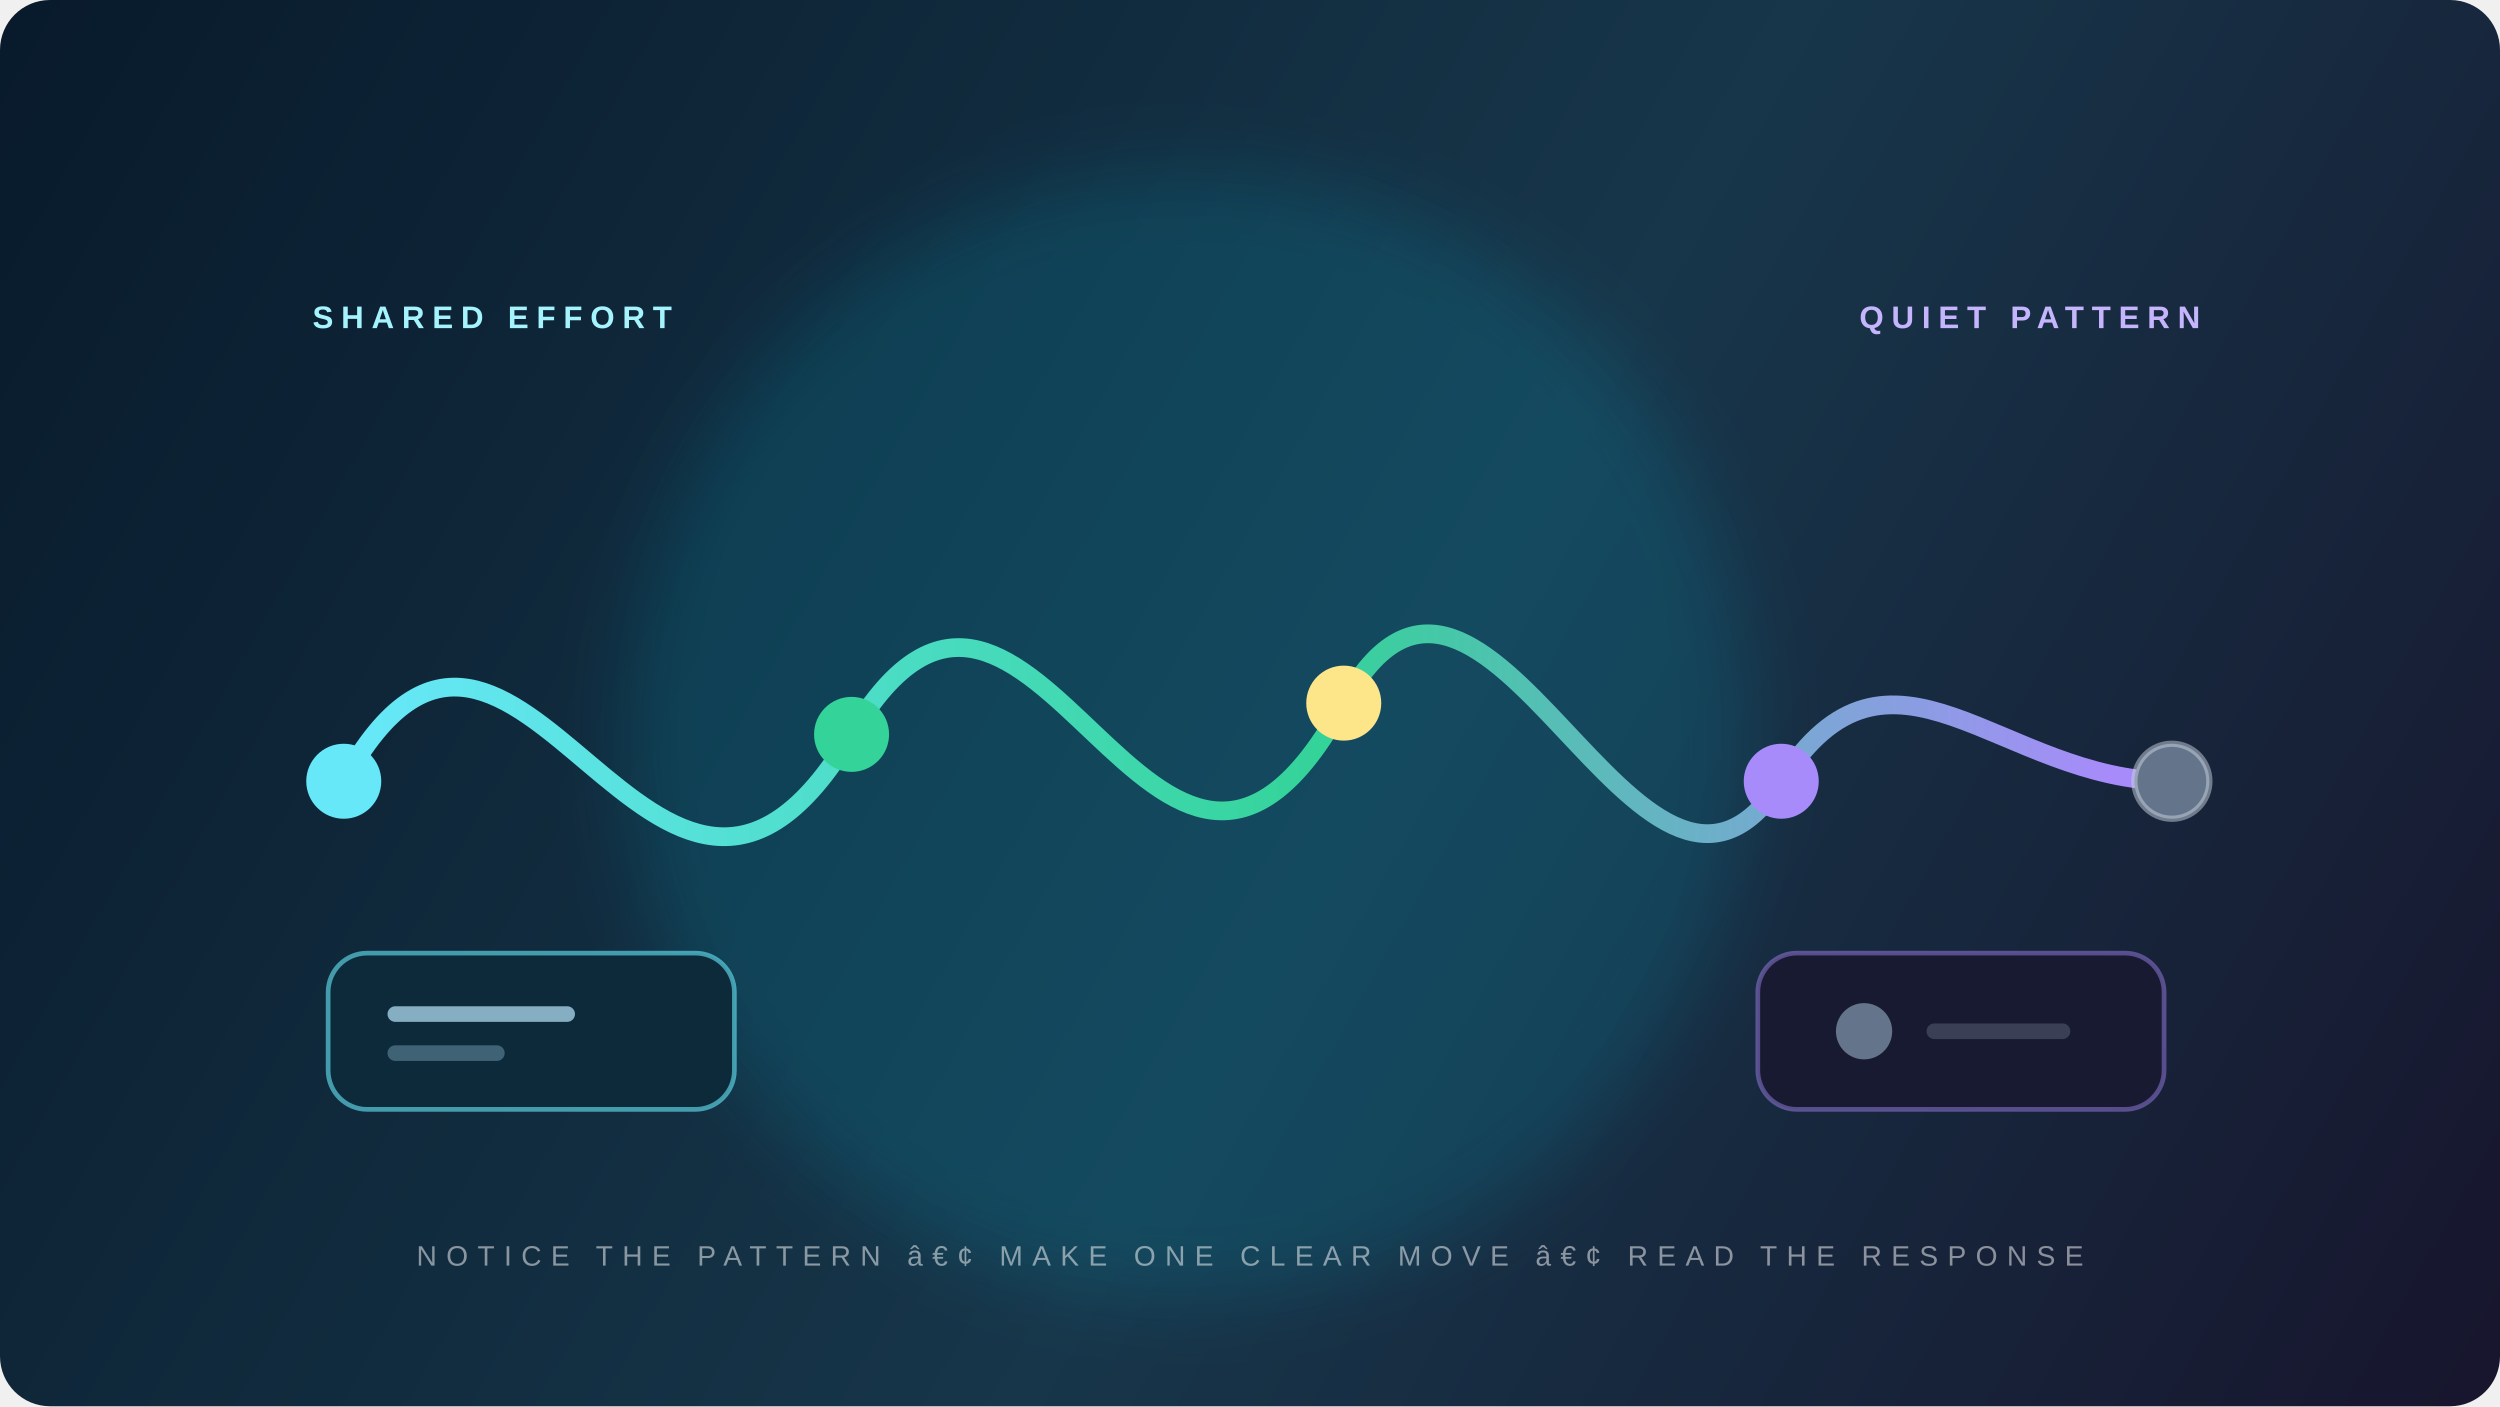
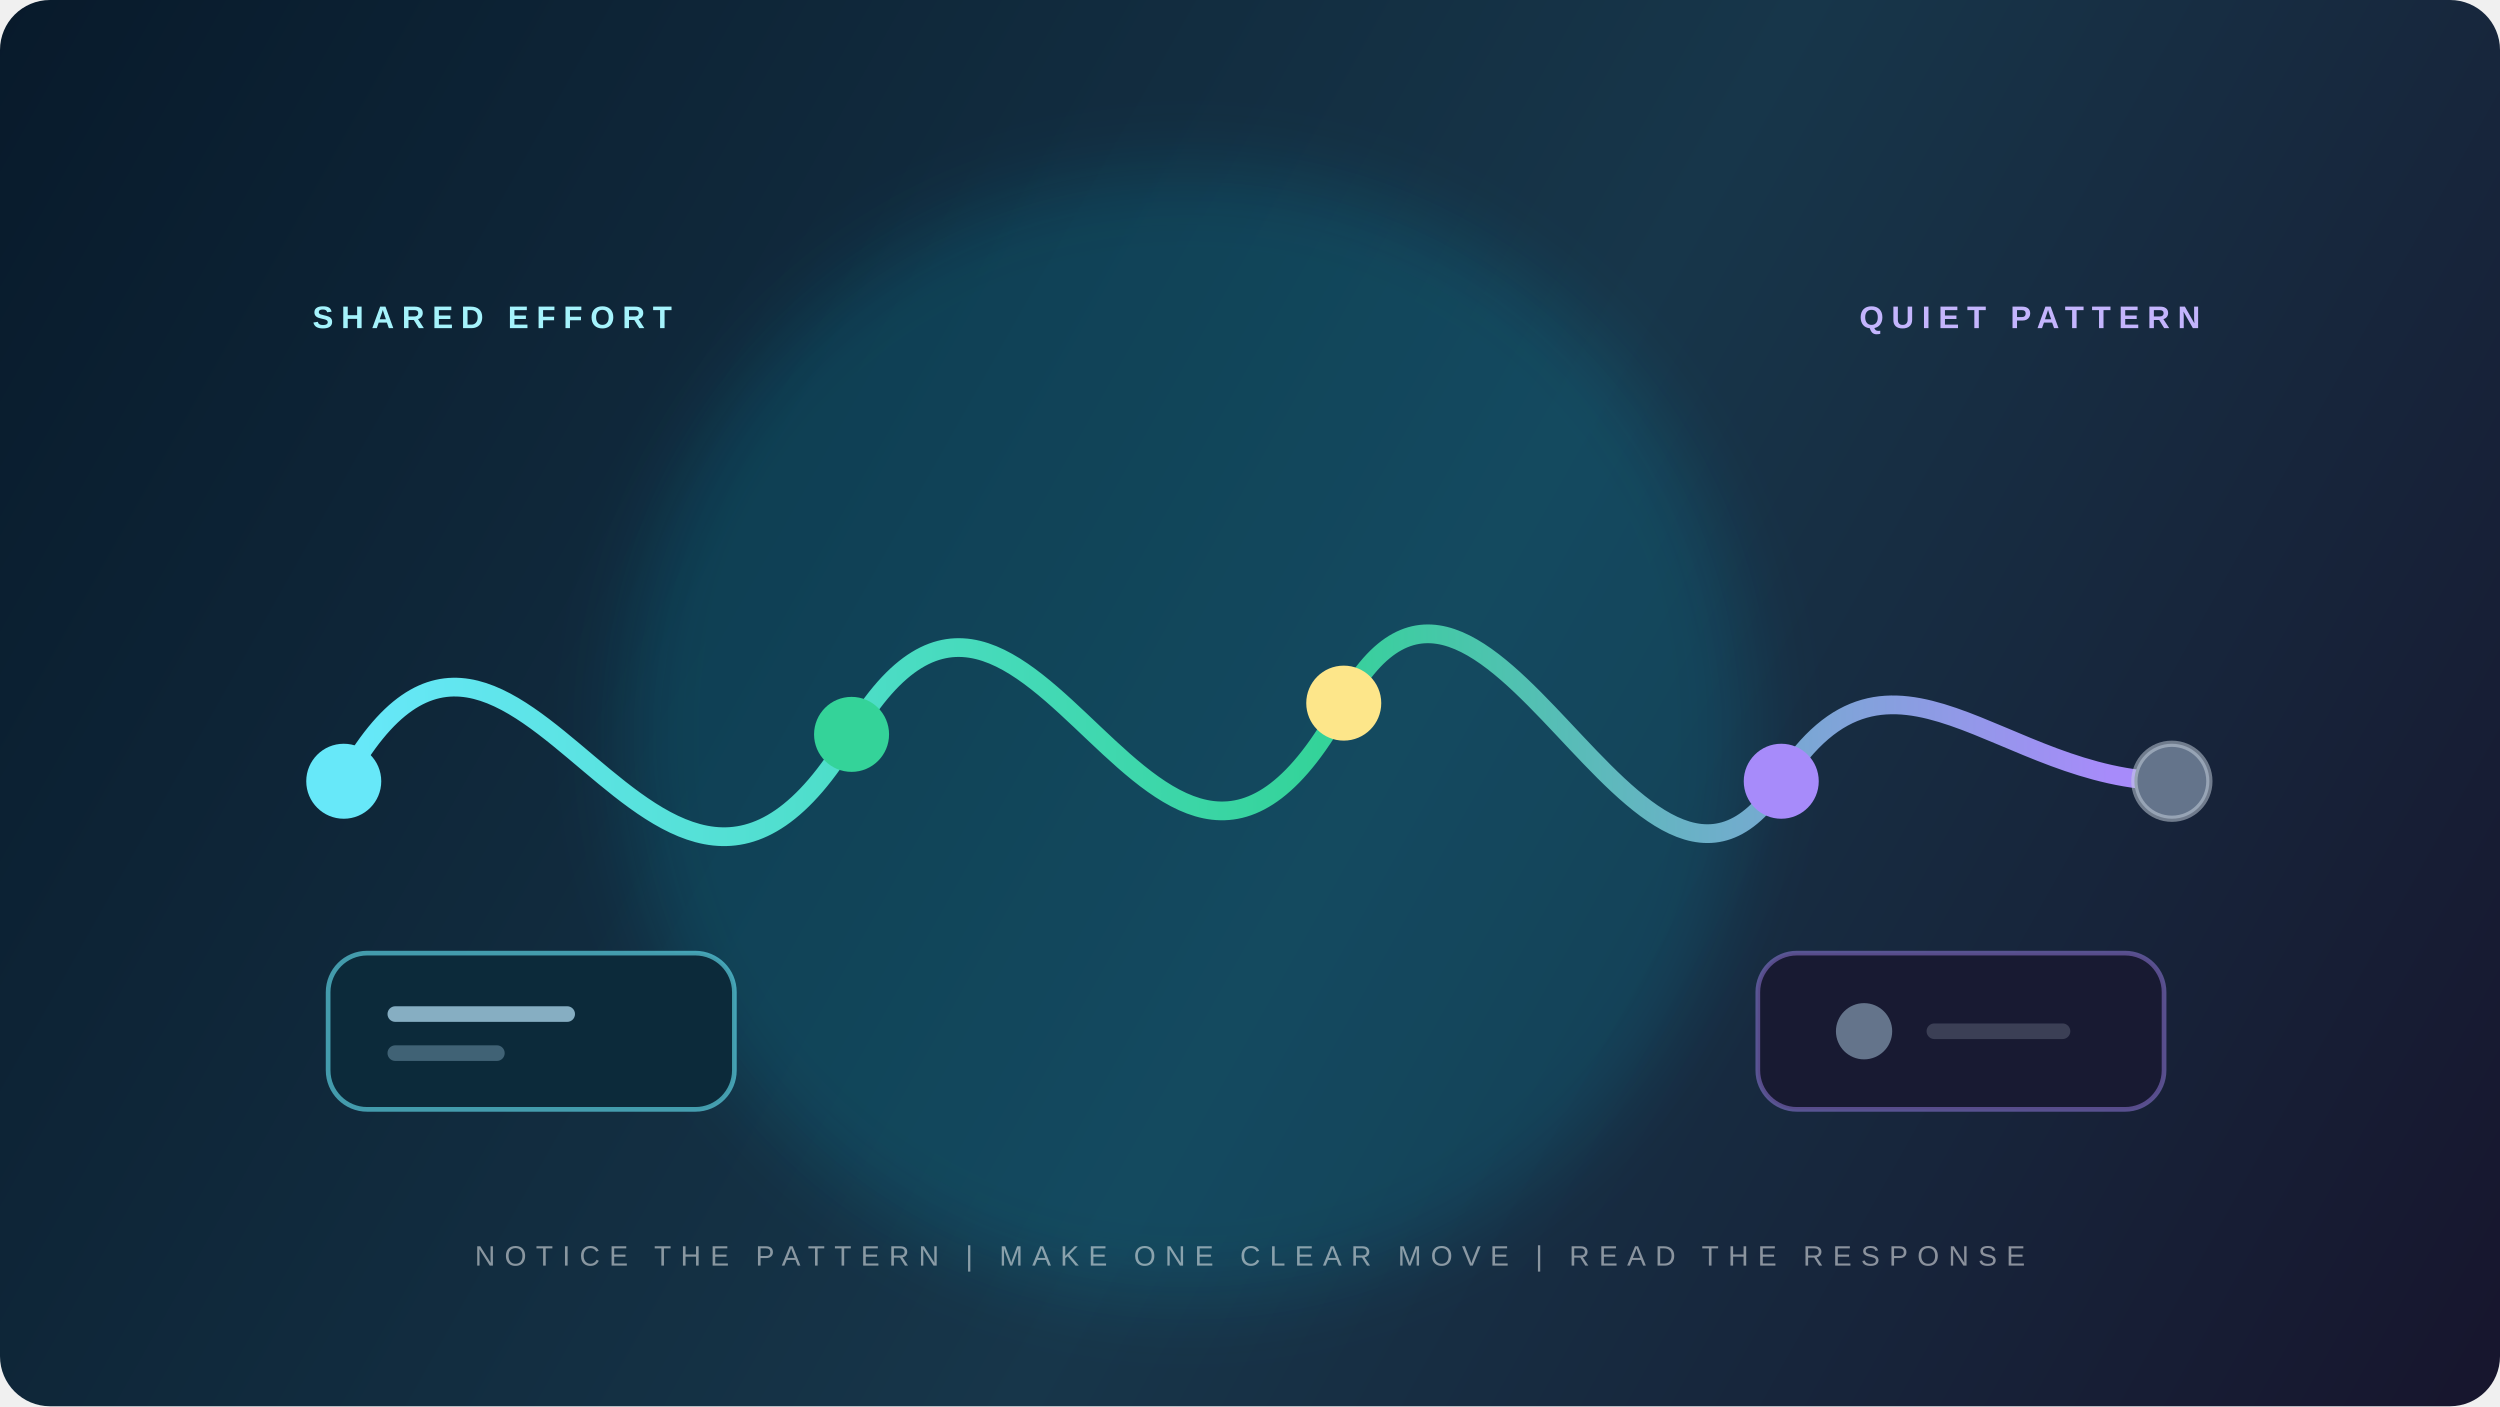
<svg xmlns="http://www.w3.org/2000/svg" width="1600" height="900" viewBox="0 0 1600 900" fill="none" role="img" aria-labelledby="title desc">
  <defs>
    <linearGradient id="bg" x1="0" y1="0" x2="1600" y2="900" gradientUnits="userSpaceOnUse">
      <stop stop-color="#081A2B" />
      <stop offset="0.55" stop-color="#17364A" />
      <stop offset="1" stop-color="#17152D" />
    </linearGradient>
    <linearGradient id="line" x1="230" y1="500" x2="1350" y2="500" gradientUnits="userSpaceOnUse">
      <stop stop-color="#67E8F9" />
      <stop offset="0.55" stop-color="#34D399" />
      <stop offset="1" stop-color="#A78BFA" />
    </linearGradient>
    <filter id="glow" x="-50%" y="-100%" width="200%" height="300%">
      <feGaussianBlur stdDeviation="24" />
    </filter>
  </defs>
  <rect width="1600" height="900" rx="32" fill="url(#bg)" />
  <circle cx="760" cy="470" r="360" fill="#22D3EE" fill-opacity="0.13" filter="url(#glow)" />
  <text x="200" y="210" fill="#A5F3FC" font-family="Arial,sans-serif" font-size="20" font-weight="900" letter-spacing="5">SHARED EFFORT</text>
  <text x="1190" y="210" fill="#C4B5FD" font-family="Arial,sans-serif" font-size="20" font-weight="900" letter-spacing="5">QUIET PATTERN</text>
  <path d="M220 500C330 300 420 680 545 470C660 276 740 670 860 450C950 286 1050 640 1140 500C1210 390 1280 500 1390 500" stroke="url(#line)" stroke-width="12" stroke-linecap="round" />
  <circle cx="220" cy="500" r="24" fill="#67E8F9" />
  <circle cx="545" cy="470" r="24" fill="#34D399" />
  <circle cx="860" cy="450" r="24" fill="#FDE68A" />
  <circle cx="1140" cy="500" r="24" fill="#A78BFA" />
  <circle cx="1390" cy="500" r="24" fill="#64748B" stroke="#CBD5E1" stroke-opacity="0.5" stroke-width="4" />
  <g transform="translate(210 610)">
    <rect width="260" height="100" rx="25" fill="#0C2A3A" stroke="#67E8F9" stroke-opacity="0.6" stroke-width="3" />
    <rect x="38" y="34" width="120" height="10" rx="5" fill="#BAE6FD" fill-opacity="0.7" />
    <rect x="38" y="59" width="75" height="10" rx="5" fill="#BAE6FD" fill-opacity="0.3" />
  </g>
  <g transform="translate(1125 610)">
    <rect width="260" height="100" rx="25" fill="#181A32" stroke="#A78BFA" stroke-opacity="0.45" stroke-width="3" />
    <circle cx="68" cy="50" r="18" fill="#64748B" />
    <rect x="108" y="45" width="92" height="10" rx="5" fill="#CBD5E1" fill-opacity="0.2" />
  </g>
-   <text x="800" y="810" text-anchor="middle" fill="#FFFFFF" fill-opacity="0.5" font-family="Arial,sans-serif" font-size="18" letter-spacing="6">NOTICE THE PATTERN  â€¢  MAKE ONE CLEAR MOVE  â€¢  READ THE RESPONSE</text>
+   <text x="800" y="810" text-anchor="middle" fill="#FFFFFF" fill-opacity="0.5" font-family="Arial,sans-serif" font-size="18" letter-spacing="6">NOTICE THE PATTERN  |  MAKE ONE CLEAR MOVE  |  READ THE RESPONSE</text>
</svg>
